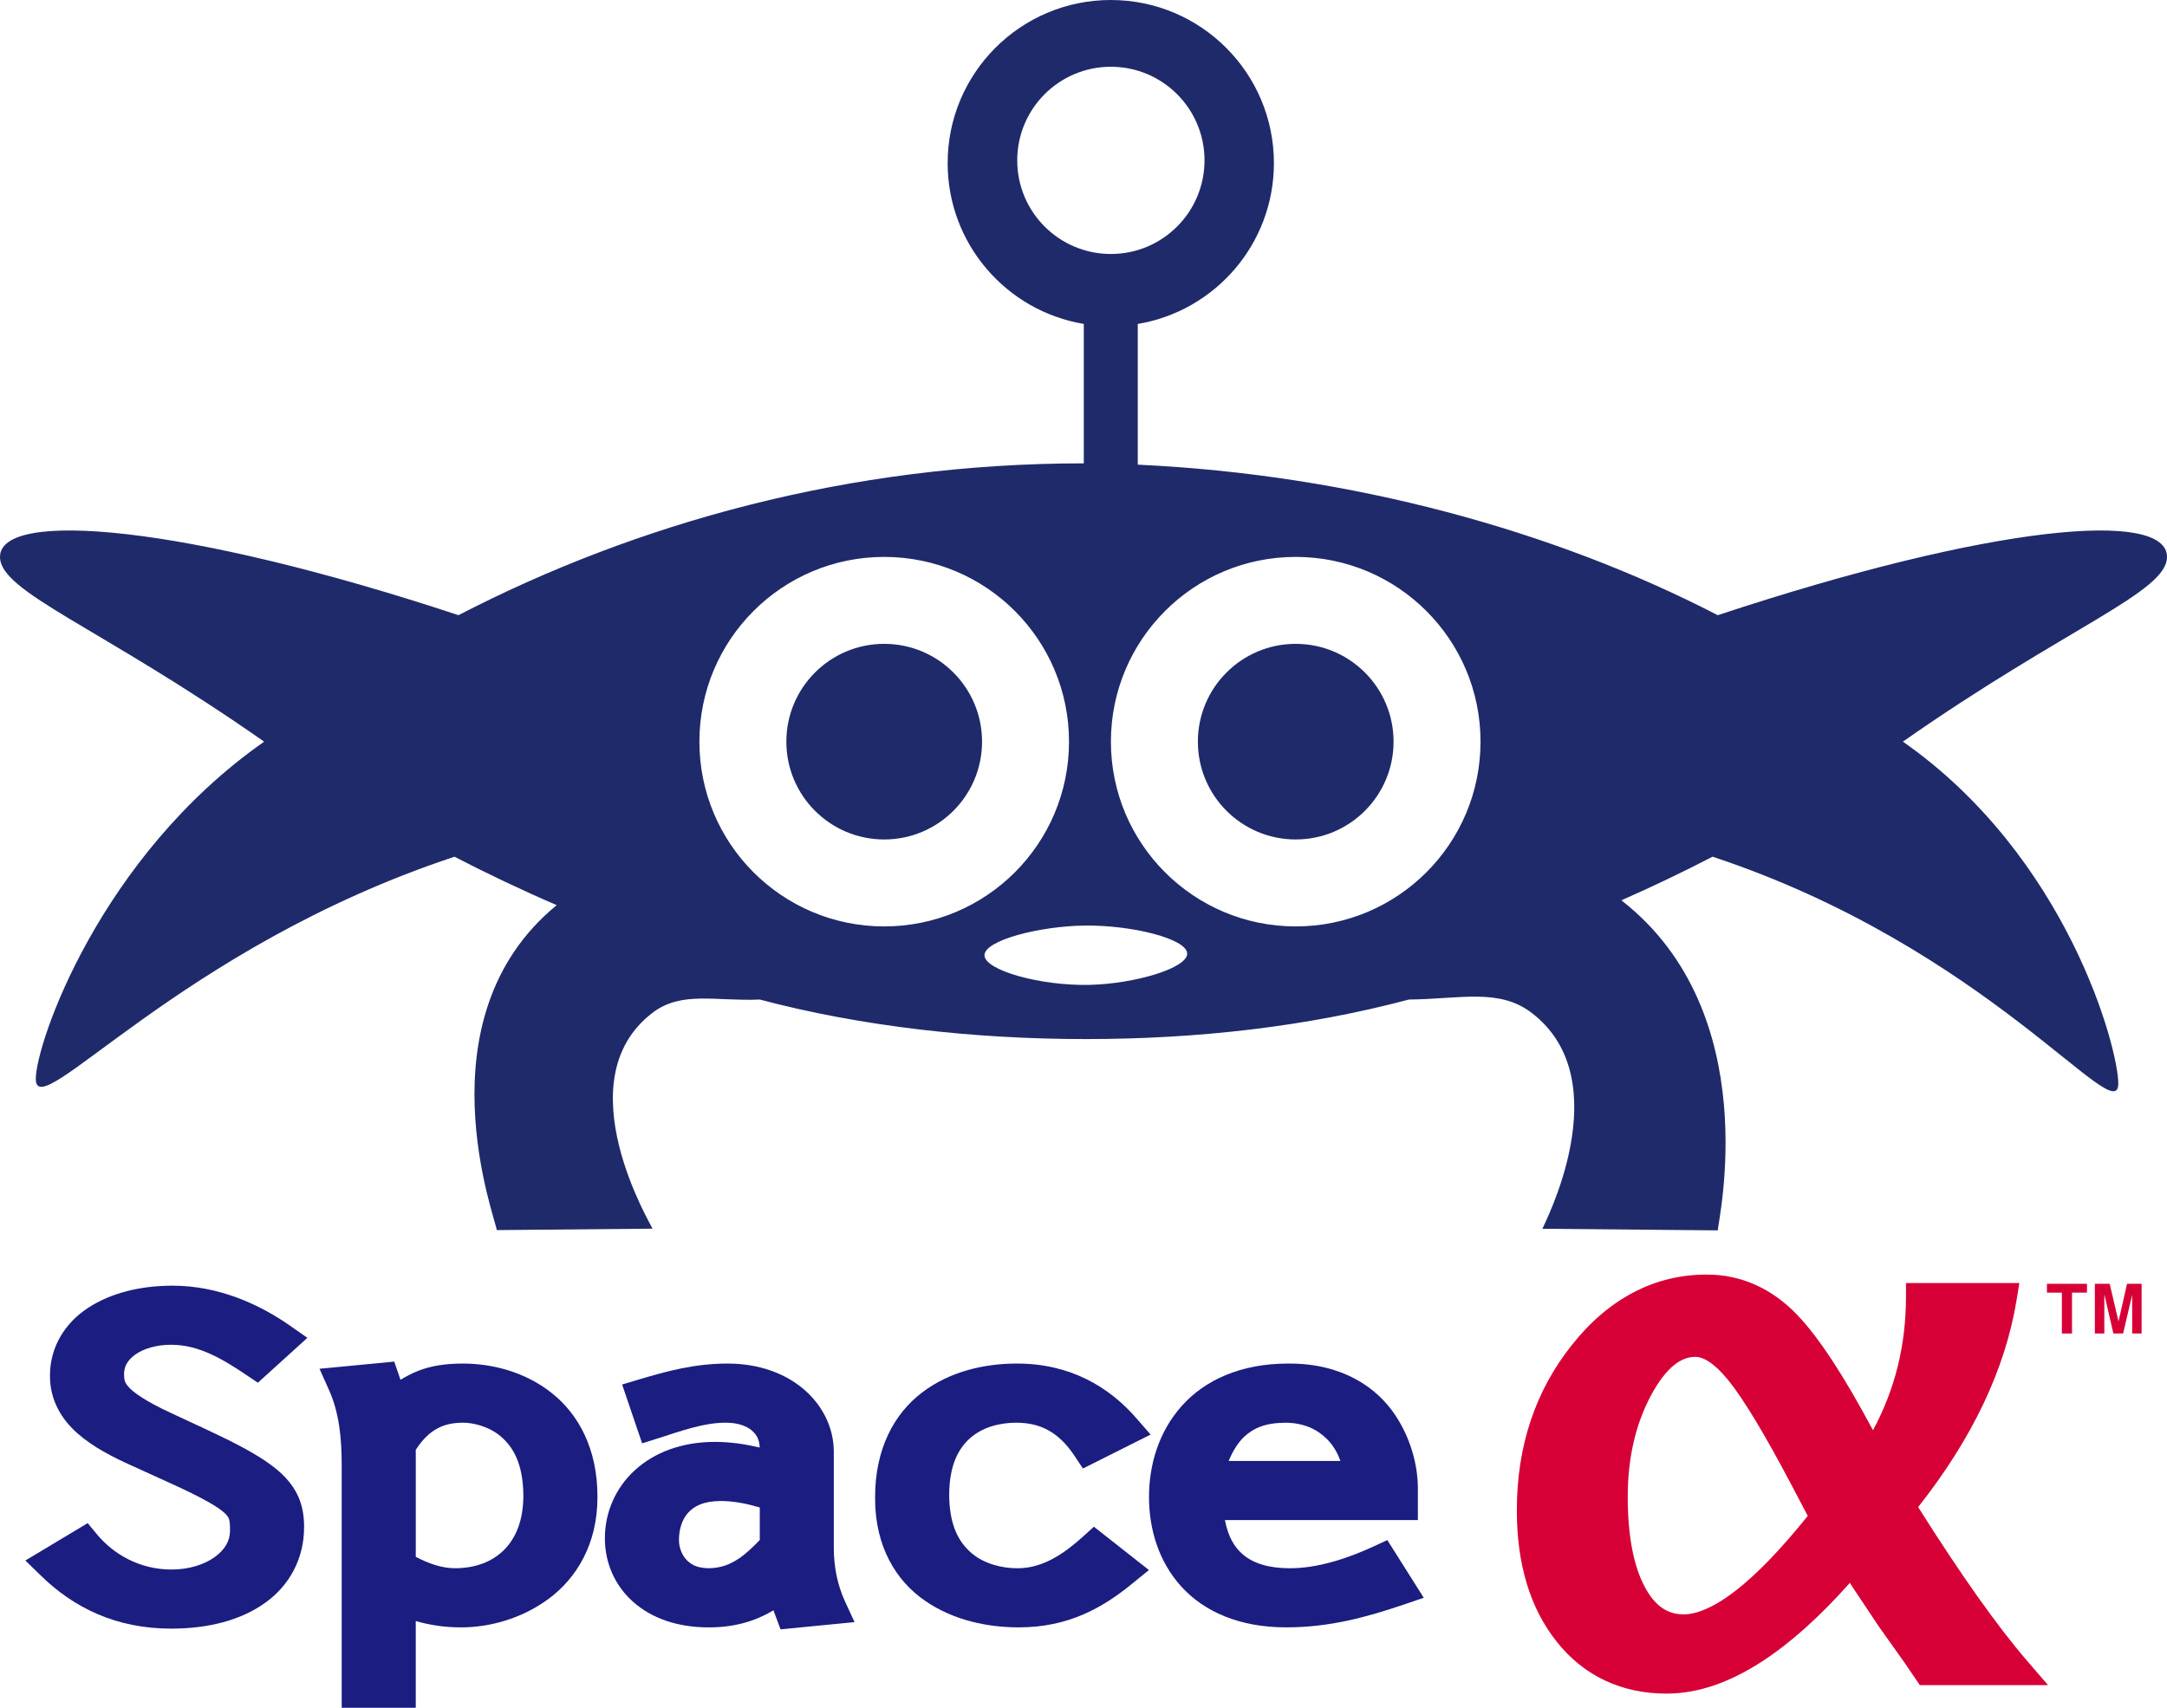
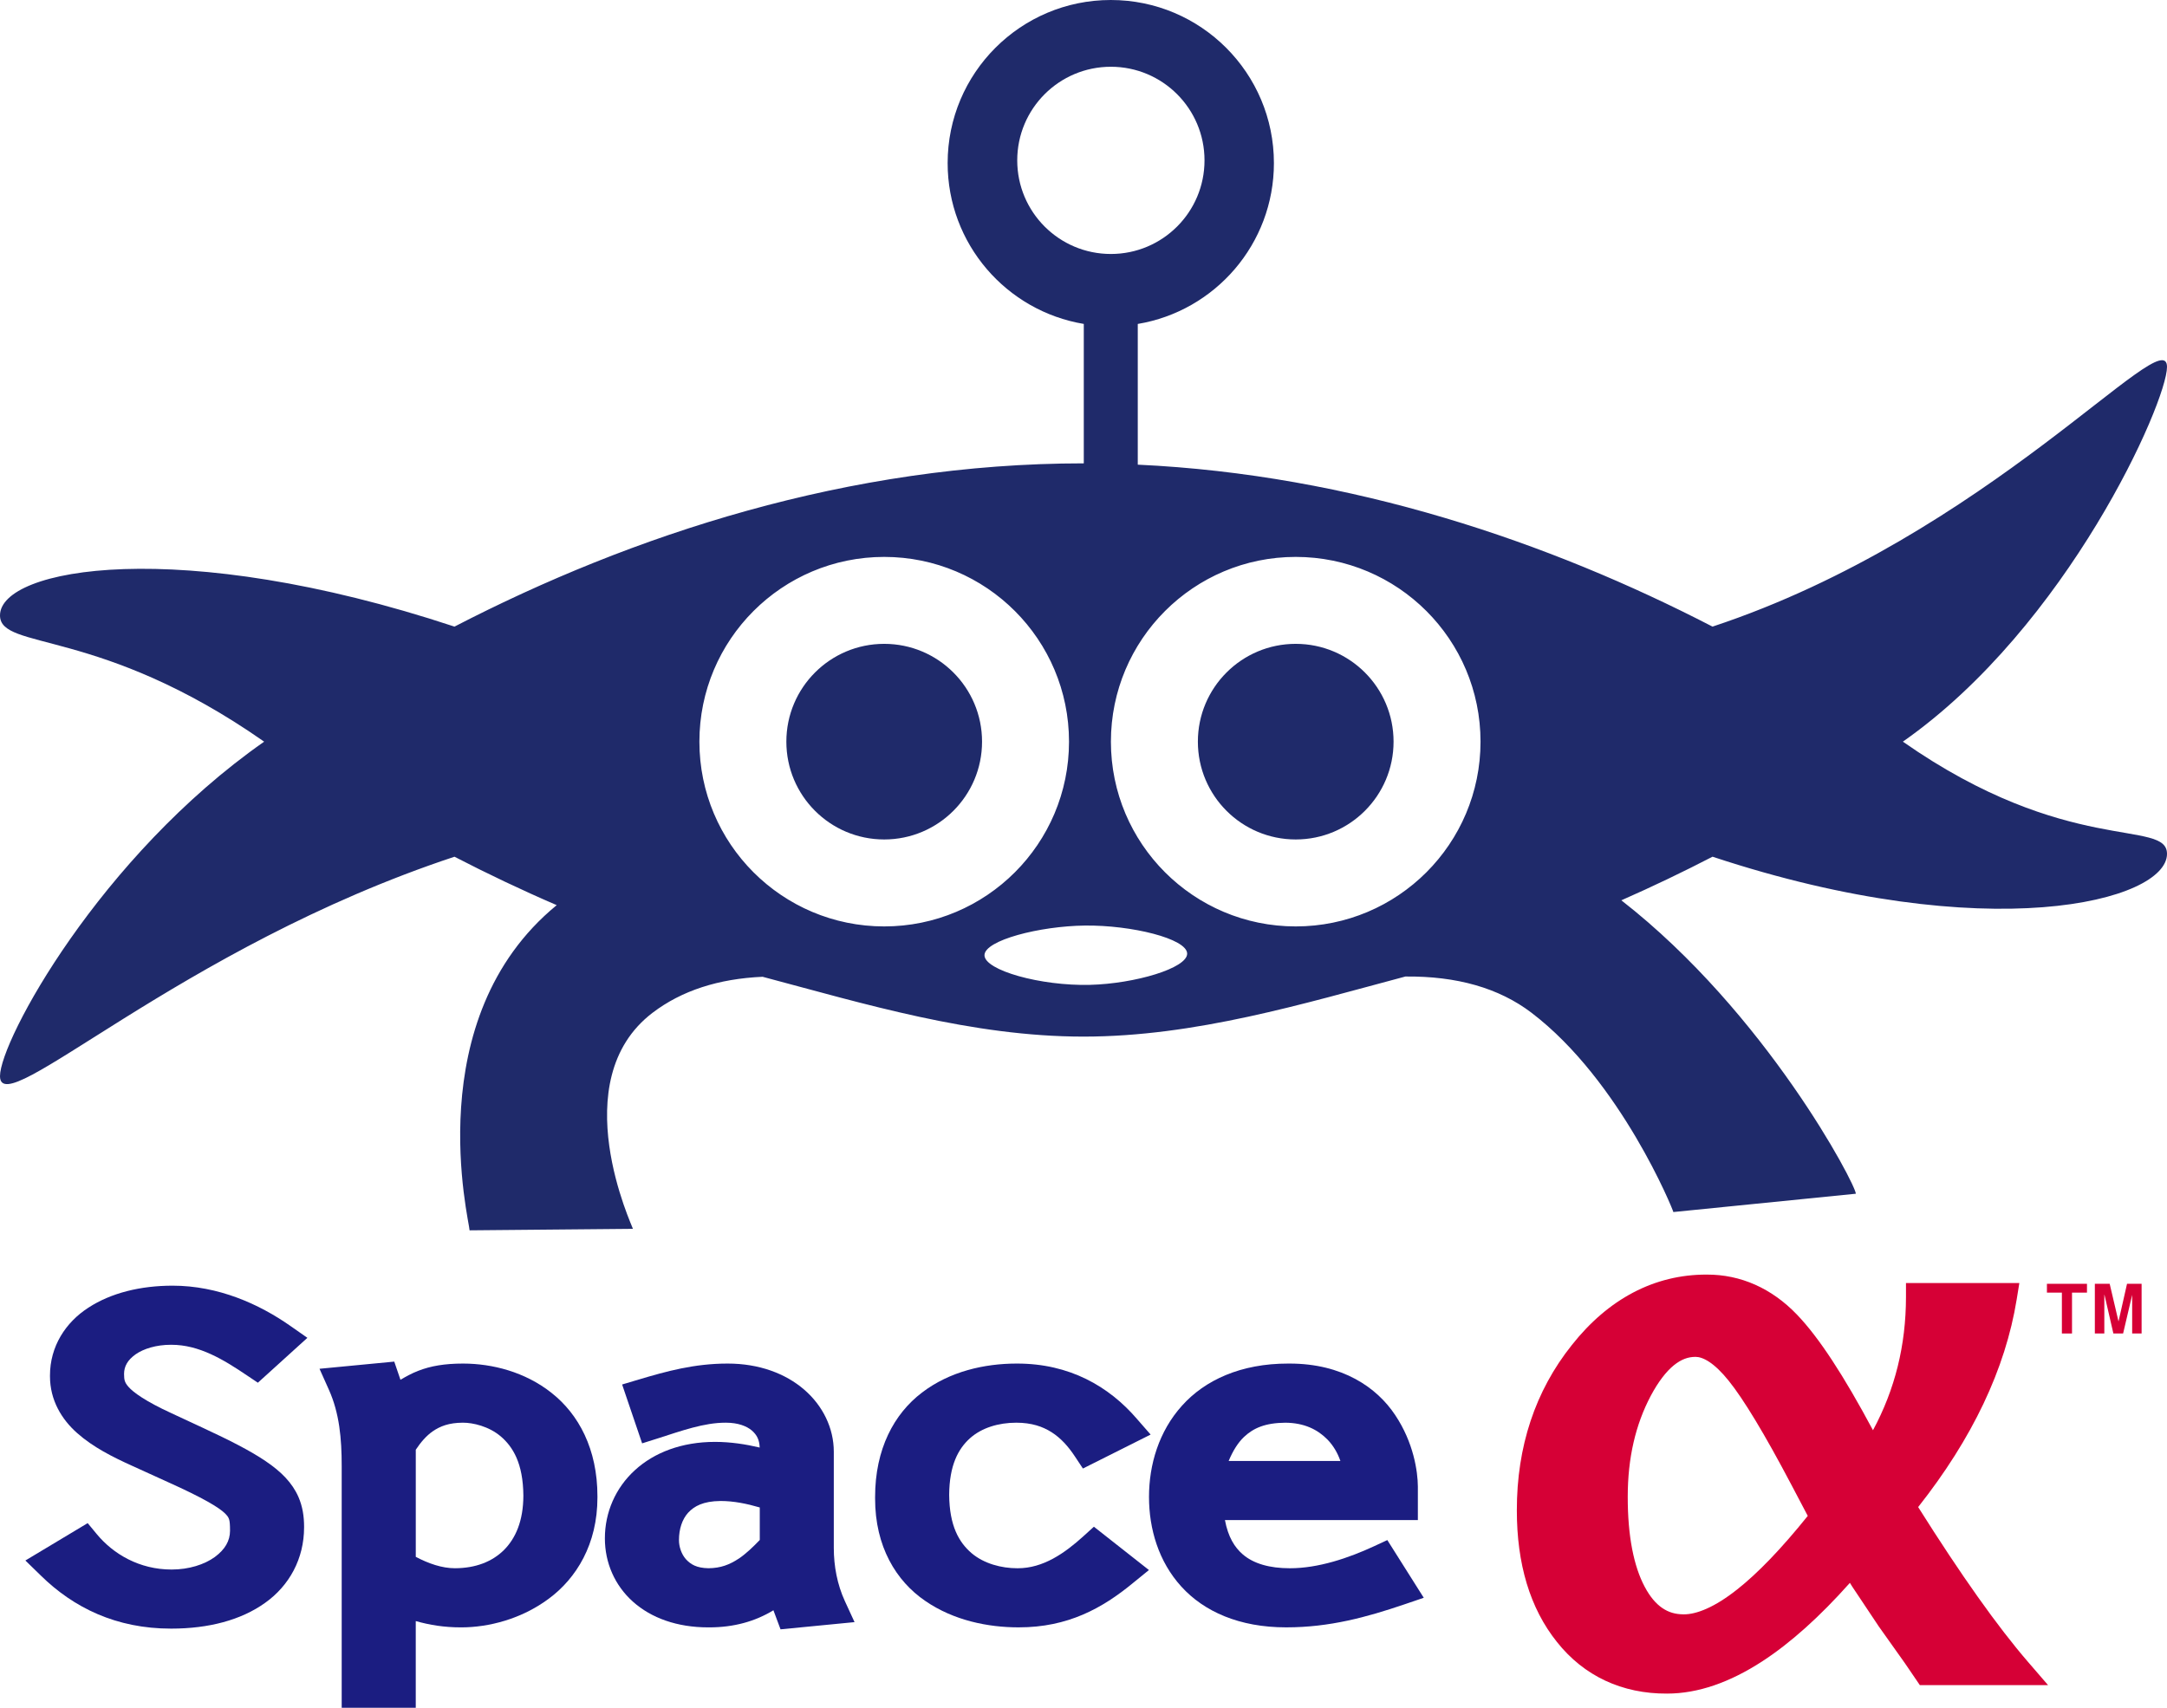
<svg xmlns="http://www.w3.org/2000/svg" id="_레이어_2" data-name=" 레이어 2" viewBox="0 0 1168.93 921.45">
  <defs>
    <style>
      .cls-1 {
        fill: #d60036;
      }

      .cls-2 {
        fill: #1f2a6a;
      }

      .cls-3 {
        fill: #1b1d81;
      }
    </style>
  </defs>
  <g id="Layer_1" data-name="Layer 1">
    <g>
      <g>
        <g>
          <polyline class="cls-3" points="136.37 737.65 136.2 737.53 136.37 737.65" />
          <path class="cls-3" d="m73.14,730.76c4.29-3.02,11.19-5.17,19.04-5.16h.19c15.01-.03,28.11,7.91,40.94,16.59l.18.12,3.84,2.57,1.77,1.19,5.16-4.67,21.55-19.55-9.13-6.39c-16.99-11.92-38.96-21.73-63.55-21.75-17.27.01-33.19,3.87-45.46,11.88-12.28,7.91-20.72,20.9-20.71,36.6v.44c0,12.86,6.32,23.29,14.76,30.7h0c8.46,7.49,19.02,12.83,29.78,17.68l19.14,8.71h0c9.25,4.16,16.17,7.58,21.19,10.39,5.01,2.8,8.12,5.03,9.63,6.56h0c1.68,1.75,1.77,2.13,2.18,3.34.27.9.45,2.79.44,5.68v.34c-.05,5.34-2.6,9.95-8.23,14.1h0c-5.51,4-13.91,6.75-23.27,6.74h-.04c-17.4,0-31.46-8.37-40.36-19.13l-4.88-5.91-33.61,20.17,8.42,8.2-.14-.13c17.69,17.38,40.73,28.71,70.29,28.68h.29c19.92-.02,37.38-4.55,50.41-13.87,13.04-9.23,21.08-23.78,21.07-40.79v-.36c0-5.5-.81-10.86-3-15.92-3.32-7.69-9.39-13.79-17.7-19.39l.25.17-.24-.17c-8.35-5.66-19.3-11.22-34.06-18.08l-16.7-7.77-.14-.07c-13.81-6.32-20.63-11.28-23.15-14.22l.11.13-.12-.14c-1.34-1.55-1.68-2.34-1.98-3.27-.26-.84-.38-1.92-.38-3.71.02-2.12.51-3.91,1.49-5.62.98-1.69,2.51-3.32,4.73-4.91h.01Zm63.05,6.77l.18.12-.18-.12Zm-63.04-6.77h0l.06-.04-.06.04Z" />
          <polyline class="cls-3" points="275.68 840.26 275.81 840.12 275.68 840.26" />
          <path class="cls-3" d="m297.58,751.61h.01c-14.42-11.45-32.13-15.83-47.65-15.87h-.19c-9.76,0-17.43,1.26-24.3,3.97-3.36,1.32-6.42,2.99-9.43,4.78l-3.35-9.81-40.32,3.87,5.06,11.31c5.7,12.7,6.91,26.42,6.91,41.15v130.45h39.95v-46.78c7.54,2.13,15.34,3.41,24.41,3.4h.34c14.49-.04,32.17-4.42,47.03-15.49,14.84-10.98,26.24-29.4,26.22-54.59v-.61c.03-25.59-10.24-44.39-24.68-55.77h-.01Zm-21.76,88.51l-.14.14.14-.14Zm-42.44-67.8c4.11-2.83,8.8-4.63,16.24-4.68h.08c5.41-.02,13.99,1.94,20.41,7.39l-.12-.1.12.09c6.53,5.61,12.07,14.42,12.21,32.01-.05,13.69-4.2,23.04-10.51,29.35-6.33,6.26-15.26,9.76-26.35,9.79h-.06c-6.95.01-14.23-2.51-21.12-6.15v-57.79c2.7-4.05,5.65-7.5,9.11-9.92h0Z" />
          <polygon class="cls-3" points="296.05 862.57 296.04 862.58 295.88 862.7 296.05 862.57" />
          <path class="cls-3" d="m449.77,835.18v-51.89c0-12.7-5.9-24.83-16.01-33.52-10.11-8.71-24.37-14.04-41.24-14.03h-.06c-17.94,0-32.88,4.14-48.01,8.64l-8.86,2.65,2.97,8.76,7.82,23,8.02-2.54.3-.09c12.95-4.15,25.08-8.55,36.72-8.52h.15c6.6,0,11.23,1.87,14.02,4.23,2.76,2.44,4.06,5.07,4.2,9.18-7.46-1.76-15.5-3.04-24.01-3.05h-.16c-17.78,0-32.72,5.7-43.16,15.28-10.45,9.54-16.18,22.8-16.17,36.71v.17c0,12.94,5.29,25.29,15.14,34.06,9.84,8.81,23.85,13.87,40.6,13.86h.54c13.29.01,24.77-3.22,34.63-9.23l3.84,10.29,39.92-3.89-5.23-11.37c-4.1-8.94-5.96-18.84-5.96-28.69h0Zm-51.32,5.83h0c-4.86,3.21-9.66,5.11-16.31,5.16-6.38-.12-9.54-2.05-12.14-4.86-2.41-2.71-3.77-6.78-3.75-10.32v-.03c0-5.94,1.74-11.21,4.94-14.74,3.32-3.56,8.09-6.23,17.46-6.33h.1c7.03,0,14.06,1.44,21.09,3.49v17.55c-3.73,3.86-7.45,7.46-11.37,10.08h-.02Zm-28.39.38l-.06-.07h0l.06.07Z" />
          <polygon class="cls-3" points="341.42 864.22 341.42 864.21 341.2 864.01 341.42 864.22" />
          <path class="cls-3" d="m590.08,823.76l-5.58,5.07h0c-5.06,4.59-10.54,8.96-16.44,12.15-5.91,3.19-12.2,5.2-19.06,5.2h-.21c-8.6,0-17.99-2.45-24.72-8.16l.14.12-.13-.11c-6.77-5.82-11.94-14.7-12.07-31.47.1-15.82,4.8-24.73,11.18-30.49,6.38-5.71,15.45-8.43,25.06-8.43,8.25.04,14.05,2.01,19.02,5.15h0c4.92,3.13,8.98,7.64,12.51,12.99l.18.27,2.85,4.3,1.34,2.02,36.52-18.32-7.44-8.52-.11-.13c-14.95-17.31-36.16-29.69-64.53-29.66h-.36c-17.19.03-35.89,4.19-50.88,15.65l-.2.15.2-.15c-15.03,11.4-25.33,30.44-25.3,56.4v.76c-.04,25.98,11.42,44.56,26.96,55.19h0c15.51,10.73,34.2,14.3,50.13,14.33h.38c26.61.03,45.21-10.4,61.62-23.91l-.12.09,8.74-7.11-8.74-6.88-20.97-16.51h.03Zm-41.98-61.59h.18-.18Zm-24.88,13.9h0l.21-.19-.21.19Z" />
          <polygon class="cls-3" points="752.6 763.52 752.6 763.53 752.61 763.53 752.6 763.52" />
          <path class="cls-3" d="m748.35,830.98l-7.09,3.29c-13.8,6.41-30.13,11.92-45.43,11.91h-.12c-10.84,0-19.51-2.48-25.3-7.46-4.46-3.84-7.95-9.43-9.65-18.55h104.07v-18.06c-.06-8.11-2.28-23.73-12.23-38.58-9.84-14.86-28.42-27.82-57.04-27.79h-.72c-25.45-.02-44.84,8.88-57.25,22.73-12.47,13.83-17.79,31.81-17.79,49.22v.03c0,17.25,5.17,34.87,17.45,48.36,12.25,13.5,31.36,22,56.46,21.99h.23c23.28,0,43.31-5.51,63.37-12.32l2.59-.88,4.82-1.64,3.29-1.12-19.66-31.14h0Zm-77.33-55.63c5.19-4.88,11.53-7.6,22.32-7.7,10.15.07,17.41,3.65,22.78,9.14,3.11,3.22,5.44,7.2,6.92,11.5h-60.27c2.29-5.52,5.04-9.87,8.24-12.93h.01Z" />
          <polygon class="cls-3" points="637.4 758.68 637.59 758.47 637.58 758.48 637.4 758.68" />
        </g>
        <path class="cls-1" d="m1034.71,813.16c29.13-36.91,47.03-74.31,53.15-112.1l1.42-8.77h-61.15v7.56c-.03,26.06-5.93,49.86-17.8,71.86-15.74-29.45-29.18-50.1-41.07-62.45-13.48-14.04-30.21-21.6-48.55-21.53-28.33-.1-53.27,13.22-72.86,38.06-19.77,24.76-29.66,54.86-29.63,89.09-.02,28.77,6.99,52.83,21.66,71.11,14.56,18.38,35.19,27.95,59.34,27.82,16.75,0,33.9-6.06,51.33-17.37,15.38-10,31.09-24.15,47.32-42.38.43.68.8,1.26,1.09,1.73l.1.18,14.35,21.53,14.09,19.84c1.02,1.46,3.02,4.41,5.86,8.6l2.25,3.31h69.17l-10.8-12.51c-16.24-18.79-36.07-46.71-59.28-83.57h.01Zm-97.76,44.55c-11.95,9.47-21.82,13.42-28.78,13.34-4.55-.02-8.11-1.12-11.49-3.41-3.36-2.29-6.59-5.97-9.51-11.5-5.84-10.98-9.16-27.2-9.13-48.55,0-20.93,4.21-38.93,12.42-54.45,4.1-7.72,8.4-13.18,12.43-16.46,4.09-3.28,7.68-4.53,11.65-4.56,1.95,0,4.34.66,7.45,2.7,3.08,2.03,6.71,5.43,10.58,10.28,7.84,9.72,19.27,28.55,33.62,55.81l8.96,17.02c-14.21,17.69-27.05,31.02-38.19,39.78h-.01Z" />
        <g>
          <path class="cls-1" d="m1117.7,719.51h-5.47v-22.05h-8.07v-4.76h21.6v4.76h-8.07v22.05h0Z" />
          <path class="cls-1" d="m1155.24,719.49h-5.1v-20.82l-4.88,20.82h-5.26l-4.78-20.82h-.1v20.82h-5.11v-26.8h8l4.75,20.27h.03l4.58-20.27h7.86v26.8h.01Z" />
        </g>
      </g>
      <g>
-         <path class="cls-2" d="m1026.44,400.18c88.78-62.13,142.5-80.62,142.5-99.69,0-25.6-93.94-17.66-242.35,31.45-88.24-45.64-197.56-75.85-312.85-81.22v-75.93c41.67-6.94,73.44-43.14,73.44-86.78C687.18,39.41,647.78,0,599.18,0s-88,39.4-88,88c0,43.64,31.77,79.84,73.44,86.78v75.23h-.16c-126.52,0-241.49,32.44-337.15,81.92C98.9,282.82,0,274.89,0,300.49c0,19.07,53.71,37.56,142.49,99.69-88.78,62.13-123.18,162.9-123.18,181.98,0,25.6,77.44-70.79,225.85-119.9,17.67,9.14,36.08,17.91,55.14,26.13-74.8,61.38-32.4,170.62-32.35,175.33l84.04-.77c0-.8-48.18-79.8.06-116.52,15.65-11.91,33.98-6.06,57.79-7.11,54.7,14.52,115.61,21.33,175.88,21.33s119.42-6.72,174.27-21.33c27.71-.28,48.6-6.23,66.12,7.11,48.24,36.72,5.89,115.77,5.89,116.57l94.61.87c.05-4.79,26.07-117.27-52-178.09,16.94-7.46,33.37-15.34,49.19-23.53,148.4,49.11,218.85,148,218.85,122.4,0-19.07-27.4-122.35-116.18-184.48h-.01ZM548.72,86.53c0-27.9,22.61-50.51,50.51-50.51s50.51,22.61,50.51,50.51-22.61,50.51-50.51,50.51-50.51-22.61-50.51-50.51Zm-171.45,313.65c0-55.06,44.63-99.69,99.69-99.69s99.69,44.63,99.69,99.69-44.63,99.69-99.69,99.69-99.69-44.63-99.69-99.69Zm210.67,131.22c-26.61.66-56.91-7.88-56.89-16,.02-8.04,29.71-15.72,54.22-16,25.04-.28,54.96,7.05,55.11,15.11.15,7.89-28.24,16.28-52.44,16.89h0Zm111-31.53c-55.06,0-99.69-44.63-99.69-99.69s44.63-99.69,99.69-99.69,99.69,44.63,99.69,99.69-44.63,99.69-99.69,99.69Z" />
+         <path class="cls-2" d="m1026.44,400.18c88.78-62.13,142.49-183.13,142.49-202.2,0-25.6-96.75,91.01-245.16,140.12-88.24-45.64-194.74-82.01-310.03-87.38v-75.93c41.67-6.94,73.44-43.14,73.44-86.78C687.18,39.41,647.78,0,599.18,0s-88,39.4-88,88c0,43.64,31.77,79.84,73.44,86.78v75.23h-.16c-126.52,0-243.64,38.61-339.3,88.09C96.75,288.99,0,306.46,0,332.06c0,19.07,53.71,5.99,142.49,68.12C53.71,462.31,0,561.57,0,580.65c0,25.6,96.75-69.28,245.16-118.39,17.67,9.14,36.08,17.91,55.14,26.13-74.8,61.38-47.05,170.75-47,175.46l88.12-.81c0-.8-37.61-79.89,10.63-116.61,15.65-11.91,35.51-18.34,59.32-19.39,54.7,14.52,112.83,32.28,173.1,32.28s118.77-17.81,173.62-32.42c27.71-.28,50.49,6.19,68.01,19.53,48.24,36.72,76.55,106.75,76.55,107.55l98.43-9.88c.05-4.79-48.42-97.5-126.49-158.32,16.94-7.46,33.37-15.34,49.19-23.53,148.4,49.11,245.15,24.08,245.15-1.53,0-19.07-53.7,1.58-142.48-60.55h-.01ZM548.72,86.53c0-27.9,22.61-50.51,50.51-50.51s50.51,22.61,50.51,50.51-22.61,50.51-50.51,50.51-50.51-22.61-50.51-50.51Zm-171.45,313.65c0-55.06,44.63-99.69,99.69-99.69s99.69,44.63,99.69,99.69-44.63,99.69-99.69,99.69-99.69-44.63-99.69-99.69Zm210.67,131.22c-26.61.66-56.91-7.88-56.89-16,.02-8.04,29.71-15.72,54.22-16,25.04-.28,54.96,7.05,55.11,15.11.15,7.89-28.24,16.28-52.44,16.89h0Zm111-31.53c-55.06,0-99.69-44.63-99.69-99.69s44.63-99.69,99.69-99.69,99.69,44.63,99.69,99.69-44.63,99.69-99.69,99.69Z" />
        <path class="cls-2" d="m698.94,347.4c-29.15,0-52.78,23.63-52.78,52.78s23.63,52.77,52.78,52.77,52.78-23.63,52.78-52.77-23.63-52.78-52.78-52.78h0Z" />
        <path class="cls-2" d="m476.96,347.4c-29.15,0-52.78,23.63-52.78,52.78s23.63,52.77,52.78,52.77,52.78-23.63,52.78-52.77-23.63-52.78-52.78-52.78Z" />
      </g>
    </g>
  </g>
</svg>
